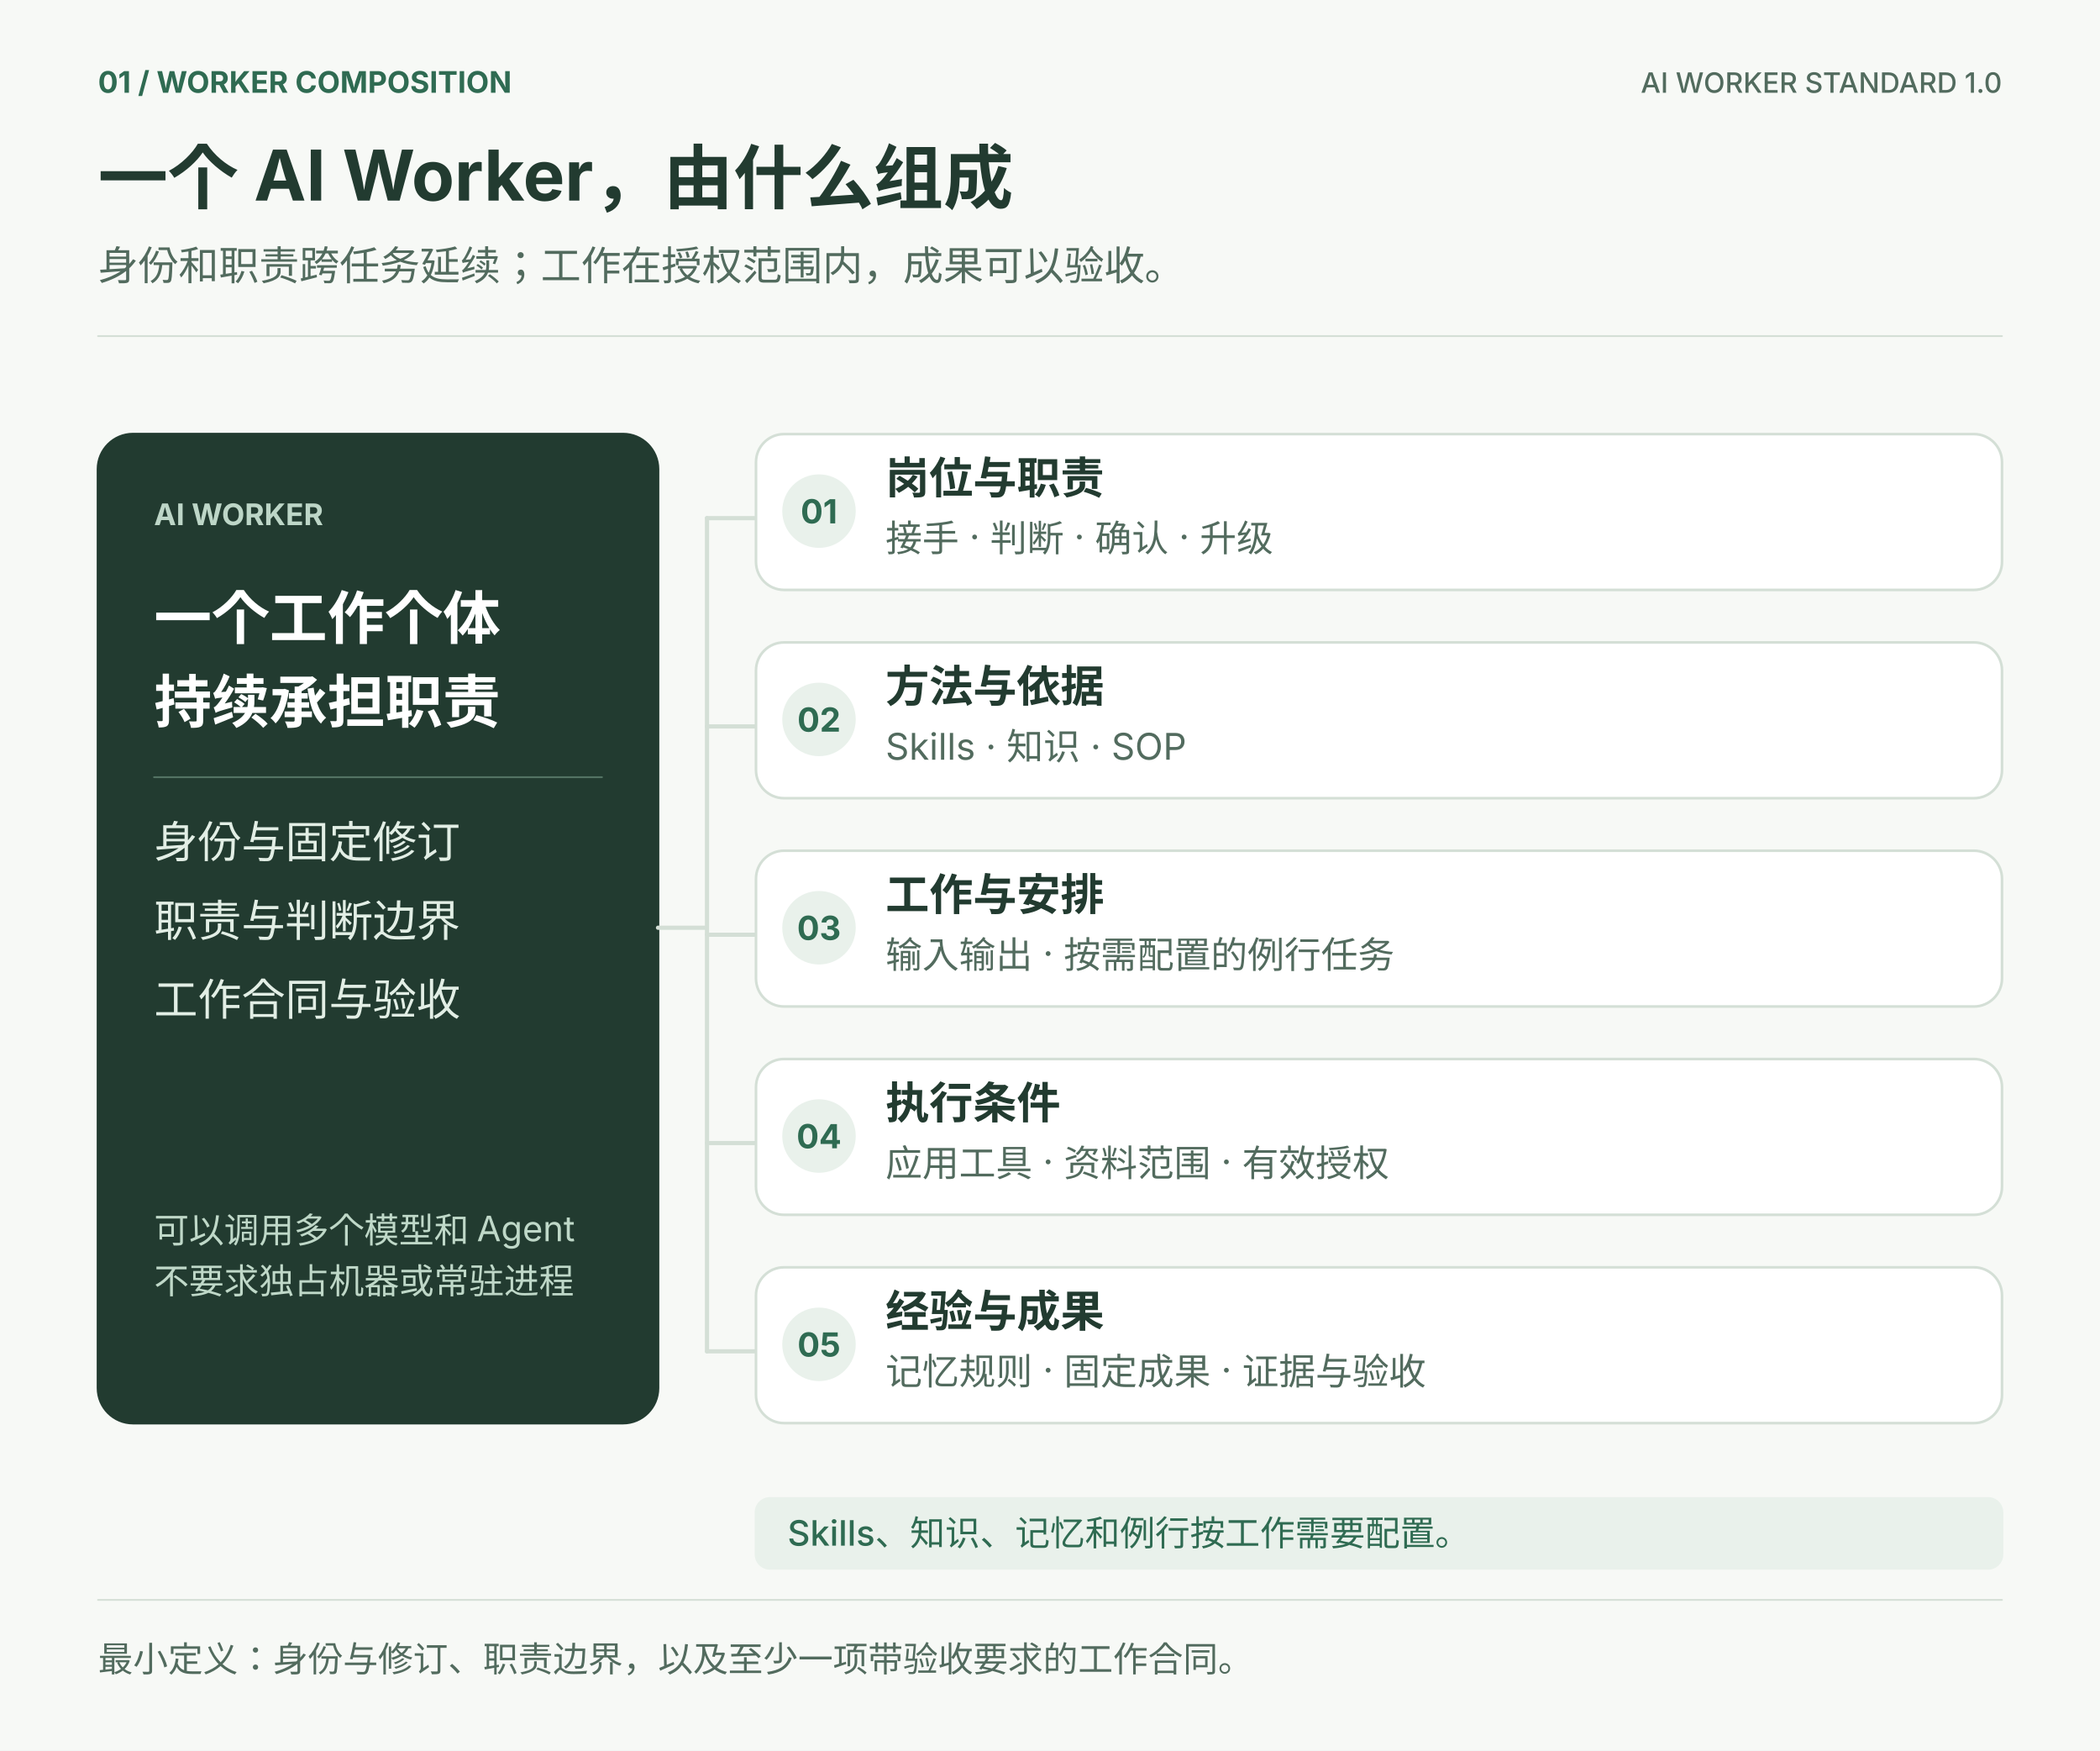
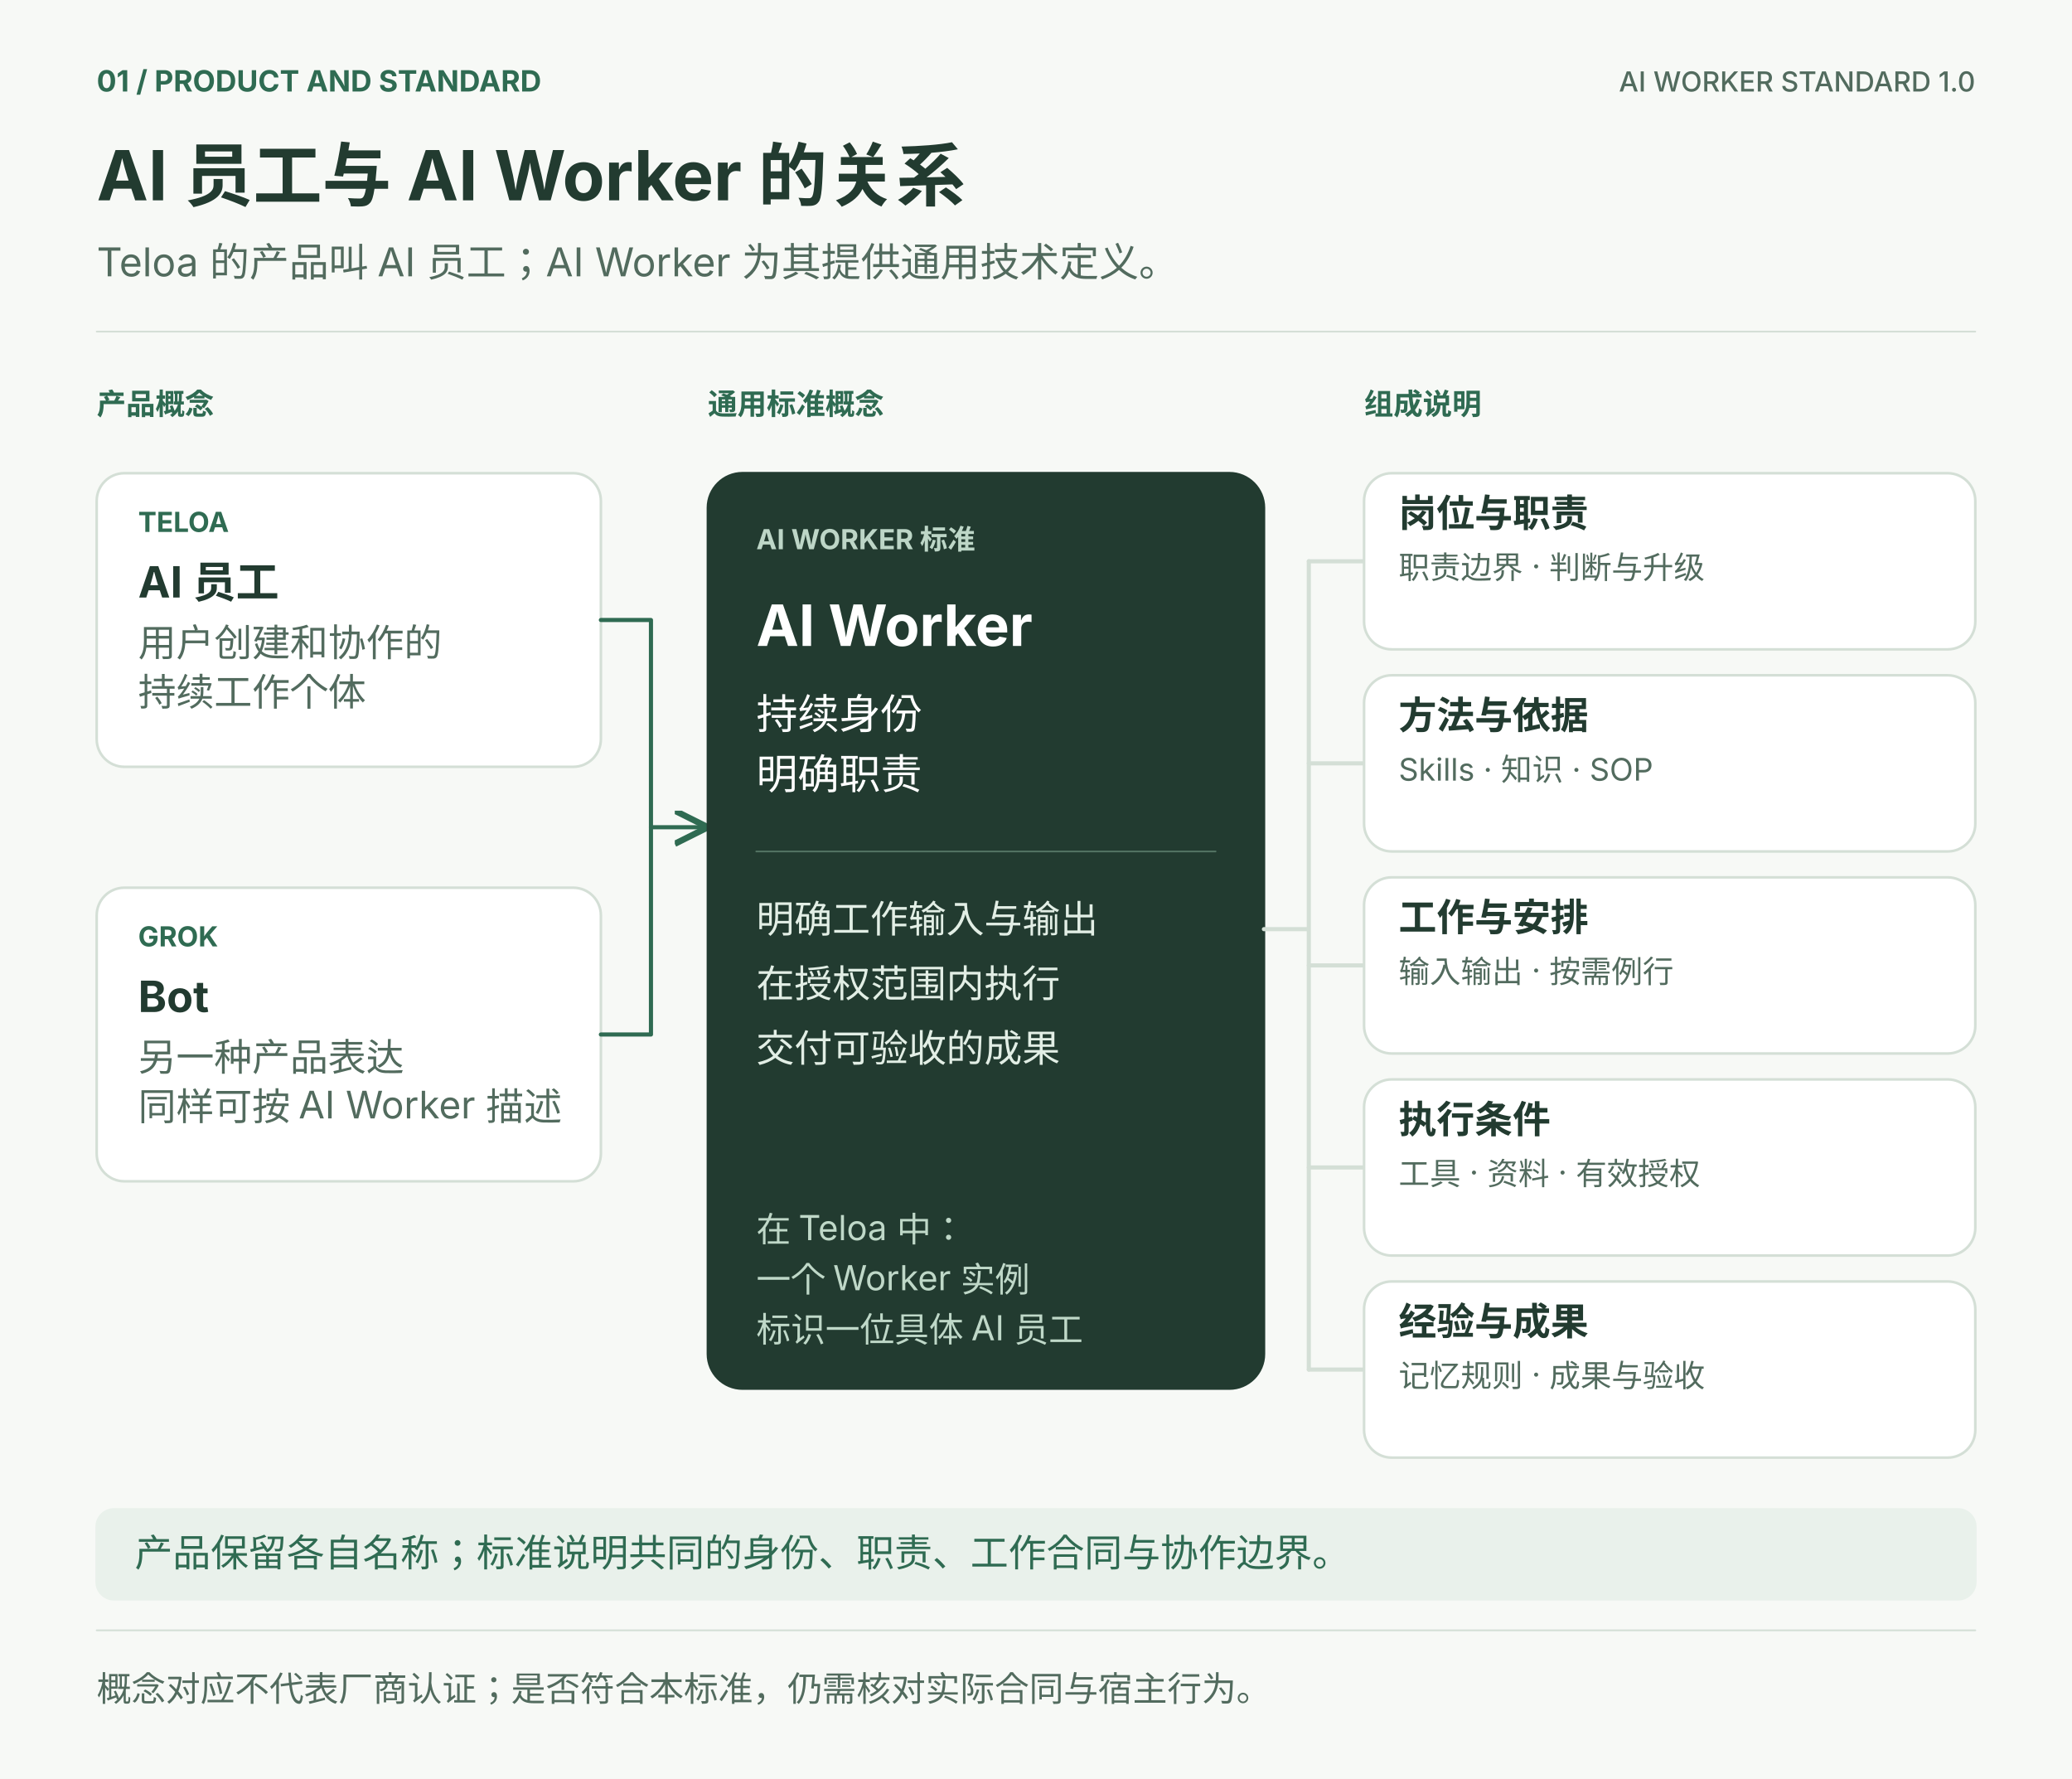
- <svg xmlns="http://www.w3.org/2000/svg" width="1200" height="1000" viewBox="0 0 1200 1000" role="img" aria-label="一个 AI Worker，由什么组成">
+ <svg xmlns="http://www.w3.org/2000/svg" width="1200" height="1030" viewBox="0 0 1200 1030" role="img" aria-label="AI 员工与 AI Worker 的关系">
  <defs>
    <marker id="arrow" markerWidth="10" markerHeight="10" refX="8" refY="4" orient="auto">
      <path d="M0 0 L8 4 L0 8" fill="none" stroke="#2f6b52" stroke-width="1.5" />
    </marker>
    <marker id="amber" markerWidth="10" markerHeight="10" refX="8" refY="4" orient="auto">
      <path d="M0 0 L8 4 L0 8" fill="none" stroke="#8d6021" stroke-width="1.5" />
    </marker>
  </defs>
  <g font-family="Inter, -apple-system, BlinkMacSystemFont, PingFang SC, Microsoft YaHei, Arial, sans-serif">
-     <rect width="1200" height="1000" fill="#f7f9f6" />
+     <rect width="1200" height="1030" fill="#f7f9f6" />
    <text x="56" y="53" fill="#2f6b52" font-size="17" font-weight="650" text-anchor="start">
-       <tspan x="56" dy="0">01 / WORKER COMPOSITION</tspan>
+       <tspan x="56" dy="0">01 / PRODUCT AND STANDARD</tspan>
    </text>
    <text x="1144" y="53" fill="#526b5e" font-size="16" font-weight="500" text-anchor="end">
      <tspan x="1144" dy="0">AI WORKER STANDARD 1.0</tspan>
    </text>
    <text x="56" y="116" fill="#223b30" font-size="40" font-weight="650" text-anchor="start">
-       <tspan x="56" dy="0">一个 AI Worker，由什么组成</tspan>
+       <tspan x="56" dy="0">AI 员工与 AI Worker 的关系</tspan>
    </text>
    <text x="56" y="160" fill="#526b5e" font-size="23" font-weight="400" text-anchor="start">
-       <tspan x="56" dy="0">身份和职责跨任务延续；工作在授权范围内，成果可以验收。</tspan>
+       <tspan x="56" dy="0">Teloa 的产品叫 AI 员工；AI Worker 为其提供通用技术定义。</tspan>
    </text>
    <path d="M56 192 H1144" fill="none" stroke="#d4dfd6" stroke-width="1" stroke-linejoin="round" stroke-linecap="round" />
-     <rect x="56" y="248" width="320" height="565" rx="20" fill="#223b30" stroke="#223b30" stroke-width="1.5" />
-     <text x="88" y="300" fill="#bdd6c7" font-size="17" font-weight="650" text-anchor="start">
-       <tspan x="88" dy="0">AI WORKER</tspan>
+     <text x="56" y="240" fill="#2f6b52" font-size="17" font-weight="650" text-anchor="start">
+       <tspan x="56" dy="0">产品概念</tspan>
    </text>
-     <text x="88" y="365" fill="#fff" font-size="33" font-weight="650" text-anchor="start">
-       <tspan x="88" dy="0">一个工作个体</tspan>
-       <tspan x="88" dy="47.85">持续承担职责</tspan>
+     <text x="410" y="240" fill="#2f6b52" font-size="17" font-weight="650" text-anchor="start">
+       <tspan x="410" dy="0">通用标准概念</tspan>
    </text>
-     <path d="M88 444 H344" fill="none" stroke="#537363" stroke-width="1" stroke-linejoin="round" stroke-linecap="round" />
-     <text x="88" y="490" fill="#e2eee5" font-size="25" font-weight="500" text-anchor="start">
-       <tspan x="88" dy="0">身份与固定修订</tspan>
-       <tspan x="88" dy="45">职责与判断边界</tspan>
-       <tspan x="88" dy="45">工作合同与验收</tspan>
+     <text x="790" y="240" fill="#2f6b52" font-size="17" font-weight="650" text-anchor="start">
+       <tspan x="790" dy="0">组成说明</tspan>
    </text>
-     <text x="88" y="710" fill="#bfd8c8" font-size="20" font-weight="400" text-anchor="start">
-       <tspan x="88" dy="0">可以调用多个模型和 Agent</tspan>
-       <tspan x="88" dy="29">不要求独占机器或常驻进程</tspan>
+     <rect x="56" y="274" width="292" height="170" rx="16" fill="#ffffff" stroke="#d4dfd6" stroke-width="1.5" />
+     <text x="80" y="308" fill="#2f6b52" font-size="16" font-weight="650" text-anchor="start">
+       <tspan x="80" dy="0">TELOA</tspan>
    </text>
-     <path d="M376 530 H404 M404 296 V772" fill="none" stroke="#d4dfd6" stroke-width="2.4" stroke-linejoin="round" stroke-linecap="round" />
-     <path d="M404 296 H432" fill="none" stroke="#d4dfd6" stroke-width="2.4" stroke-linejoin="round" stroke-linecap="round" />
-     <rect x="432" y="248" width="712" height="89" rx="16" fill="#ffffff" stroke="#d4dfd6" stroke-width="1.5" />
-     <circle cx="468" cy="292" r="21" fill="#e9f1eb" />
-     <text x="468" y="299" fill="#2f6b52" font-size="19" font-weight="650" text-anchor="middle">
-       <tspan x="468" dy="0">01</tspan>
+     <text x="80" y="346" fill="#223b30" font-size="25" font-weight="650" text-anchor="start">
+       <tspan x="80" dy="0">AI 员工</tspan>
    </text>
-     <text x="506" y="282" fill="#223b30" font-size="25" font-weight="650" text-anchor="start">
-       <tspan x="506" dy="0">岗位与职责</tspan>
+     <text x="80" y="380" fill="#526b5e" font-size="22" font-weight="400" text-anchor="start">
+       <tspan x="80" dy="0">用户创建和协作的</tspan>
+       <tspan x="80" dy="28.6">持续工作个体</tspan>
    </text>
-     <text x="506" y="315" fill="#526b5e" font-size="21" font-weight="400" text-anchor="start">
-       <tspan x="506" dy="0">接手 · 判断 · 确认 · 升级</tspan>
+     <rect x="56" y="514" width="292" height="170" rx="16" fill="#ffffff" stroke="#d4dfd6" stroke-width="1.5" />
+     <text x="80" y="548" fill="#2f6b52" font-size="16" font-weight="650" text-anchor="start">
+       <tspan x="80" dy="0">GROK</tspan>
    </text>
-     <path d="M404 415 H432" fill="none" stroke="#d4dfd6" stroke-width="2.4" stroke-linejoin="round" stroke-linecap="round" />
-     <rect x="432" y="367" width="712" height="89" rx="16" fill="#ffffff" stroke="#d4dfd6" stroke-width="1.5" />
-     <circle cx="468" cy="411" r="21" fill="#e9f1eb" />
-     <text x="468" y="418" fill="#2f6b52" font-size="19" font-weight="650" text-anchor="middle">
-       <tspan x="468" dy="0">02</tspan>
+     <text x="80" y="586" fill="#223b30" font-size="25" font-weight="650" text-anchor="start">
+       <tspan x="80" dy="0">Bot</tspan>
    </text>
-     <text x="506" y="401" fill="#223b30" font-size="25" font-weight="650" text-anchor="start">
-       <tspan x="506" dy="0">方法与依据</tspan>
+     <text x="80" y="620" fill="#526b5e" font-size="22" font-weight="400" text-anchor="start">
+       <tspan x="80" dy="0">另一种产品表达</tspan>
+       <tspan x="80" dy="28.6">同样可按 AI Worker 描述</tspan>
    </text>
-     <text x="506" y="434" fill="#526b5e" font-size="21" font-weight="400" text-anchor="start">
-       <tspan x="506" dy="0">Skills · 知识 · SOP</tspan>
+     <path d="M348 359 H377 V479 H410" fill="none" stroke="#2f6b52" stroke-width="2.4" stroke-linejoin="round" stroke-linecap="round" marker-end="url(#arrow)" />
+     <path d="M348 599 H377 V479" fill="none" stroke="#2f6b52" stroke-width="2.4" stroke-linejoin="round" stroke-linecap="round" />
+     <rect x="410" y="274" width="322" height="530" rx="20" fill="#223b30" stroke="#223b30" stroke-width="1.5" />
+     <text x="438" y="318" fill="#bdd6c7" font-size="16" font-weight="650" text-anchor="start">
+       <tspan x="438" dy="0">AI WORKER 标准</tspan>
    </text>
-     <path d="M404 534 H432" fill="none" stroke="#d4dfd6" stroke-width="2.4" stroke-linejoin="round" stroke-linecap="round" />
-     <rect x="432" y="486" width="712" height="89" rx="16" fill="#ffffff" stroke="#d4dfd6" stroke-width="1.5" />
-     <circle cx="468" cy="530" r="21" fill="#e9f1eb" />
-     <text x="468" y="537" fill="#2f6b52" font-size="19" font-weight="650" text-anchor="middle">
-       <tspan x="468" dy="0">03</tspan>
+     <text x="438" y="374" fill="#fff" font-size="33" font-weight="650" text-anchor="start">
+       <tspan x="438" dy="0">AI Worker</tspan>
    </text>
-     <text x="506" y="520" fill="#223b30" font-size="25" font-weight="650" text-anchor="start">
-       <tspan x="506" dy="0">工作与安排</tspan>
+     <text x="438" y="422" fill="#fff" font-size="24" font-weight="500" text-anchor="start">
+       <tspan x="438" dy="0">持续身份</tspan>
+       <tspan x="438" dy="34.8">明确职责</tspan>
    </text>
-     <text x="506" y="553" fill="#526b5e" font-size="21" font-weight="400" text-anchor="start">
-       <tspan x="506" dy="0">输入输出 · 按需配置的例行任务</tspan>
+     <path d="M438 493 H704" fill="none" stroke="#537363" stroke-width="1" stroke-linejoin="round" stroke-linecap="round" />
+     <text x="438" y="540" fill="#e2eee5" font-size="22" font-weight="500" text-anchor="start">
+       <tspan x="438" dy="0">明确工作输入与输出</tspan>
+       <tspan x="438" dy="37.4">在授权范围内执行</tspan>
+       <tspan x="438" dy="37.4">交付可验收的成果</tspan>
    </text>
-     <path d="M404 653 H432" fill="none" stroke="#d4dfd6" stroke-width="2.4" stroke-linejoin="round" stroke-linecap="round" />
-     <rect x="432" y="605" width="712" height="89" rx="16" fill="#ffffff" stroke="#d4dfd6" stroke-width="1.5" />
-     <circle cx="468" cy="649" r="21" fill="#e9f1eb" />
-     <text x="468" y="656" fill="#2f6b52" font-size="19" font-weight="650" text-anchor="middle">
-       <tspan x="468" dy="0">04</tspan>
+     <text x="438" y="719" fill="#bfd8c8" font-size="20" font-weight="400" text-anchor="start">
+       <tspan x="438" dy="0">在 Teloa 中：</tspan>
+       <tspan x="438" dy="29">一个 Worker 实例</tspan>
+       <tspan x="438" dy="29">标识一位具体 AI 员工</tspan>
    </text>
-     <text x="506" y="639" fill="#223b30" font-size="25" font-weight="650" text-anchor="start">
-       <tspan x="506" dy="0">执行条件</tspan>
+     <path d="M732 538 H758 M758 325 V793" fill="none" stroke="#d4dfd6" stroke-width="2.4" stroke-linejoin="round" stroke-linecap="round" />
+     <path d="M758 325 H790" fill="none" stroke="#d4dfd6" stroke-width="2.4" stroke-linejoin="round" stroke-linecap="round" />
+     <rect x="790" y="274" width="354" height="102" rx="16" fill="#ffffff" stroke="#d4dfd6" stroke-width="1.5" />
+     <text x="810" y="305" fill="#223b30" font-size="22" font-weight="650" text-anchor="start">
+       <tspan x="810" dy="0">岗位与职责</tspan>
    </text>
-     <text x="506" y="672" fill="#526b5e" font-size="21" font-weight="400" text-anchor="start">
-       <tspan x="506" dy="0">应用工具 · 资料范围 · 有效授权</tspan>
+     <text x="810" y="335" fill="#526b5e" font-size="18" font-weight="400" text-anchor="start">
+       <tspan x="810" dy="0">职责边界 · 判断与升级</tspan>
    </text>
-     <path d="M404 772 H432" fill="none" stroke="#d4dfd6" stroke-width="2.4" stroke-linejoin="round" stroke-linecap="round" />
-     <rect x="432" y="724" width="712" height="89" rx="16" fill="#ffffff" stroke="#d4dfd6" stroke-width="1.5" />
-     <circle cx="468" cy="768" r="21" fill="#e9f1eb" />
-     <text x="468" y="775" fill="#2f6b52" font-size="19" font-weight="650" text-anchor="middle">
-       <tspan x="468" dy="0">05</tspan>
+     <path d="M758 442 H790" fill="none" stroke="#d4dfd6" stroke-width="2.4" stroke-linejoin="round" stroke-linecap="round" />
+     <rect x="790" y="391" width="354" height="102" rx="16" fill="#ffffff" stroke="#d4dfd6" stroke-width="1.5" />
+     <text x="810" y="422" fill="#223b30" font-size="22" font-weight="650" text-anchor="start">
+       <tspan x="810" dy="0">方法与依据</tspan>
    </text>
-     <text x="506" y="758" fill="#223b30" font-size="25" font-weight="650" text-anchor="start">
-       <tspan x="506" dy="0">经验与成果</tspan>
+     <text x="810" y="452" fill="#526b5e" font-size="18" font-weight="400" text-anchor="start">
+       <tspan x="810" dy="0">Skills · 知识 · SOP</tspan>
    </text>
-     <text x="506" y="791" fill="#526b5e" font-size="21" font-weight="400" text-anchor="start">
-       <tspan x="506" dy="0">记忆规则 · 固定成果 · 证据与验收</tspan>
+     <path d="M758 559 H790" fill="none" stroke="#d4dfd6" stroke-width="2.4" stroke-linejoin="round" stroke-linecap="round" />
+     <rect x="790" y="508" width="354" height="102" rx="16" fill="#ffffff" stroke="#d4dfd6" stroke-width="1.5" />
+     <text x="810" y="539" fill="#223b30" font-size="22" font-weight="650" text-anchor="start">
+       <tspan x="810" dy="0">工作与安排</tspan>
    </text>
-     <rect x="432" y="856" width="712" height="40" rx="8" fill="#e9f1eb" stroke="#e9f1eb" stroke-width="1.5" />
-     <text x="450" y="883" fill="#2f6b52" font-size="20" font-weight="500" text-anchor="start">
-       <tspan x="450" dy="0">Skills、知识、记忆和例行按工作需要配置。</tspan>
+     <text x="810" y="569" fill="#526b5e" font-size="18" font-weight="400" text-anchor="start">
+       <tspan x="810" dy="0">输入输出 · 按需例行</tspan>
    </text>
-     <path d="M56 914 H1144" fill="none" stroke="#d4dfd6" stroke-width="1" stroke-linejoin="round" stroke-linecap="round" />
-     <text x="56" y="955" fill="#526b5e" font-size="20" font-weight="400" text-anchor="start">
-       <tspan x="56" dy="0">最小定义：身份与修订、职责边界，以及至少一项带验收要求的工作合同。</tspan>
+     <path d="M758 676 H790" fill="none" stroke="#d4dfd6" stroke-width="2.4" stroke-linejoin="round" stroke-linecap="round" />
+     <rect x="790" y="625" width="354" height="102" rx="16" fill="#ffffff" stroke="#d4dfd6" stroke-width="1.5" />
+     <text x="810" y="656" fill="#223b30" font-size="22" font-weight="650" text-anchor="start">
+       <tspan x="810" dy="0">执行条件</tspan>
+     </text>
+     <text x="810" y="686" fill="#526b5e" font-size="18" font-weight="400" text-anchor="start">
+       <tspan x="810" dy="0">工具 · 资料 · 有效授权</tspan>
+     </text>
+     <path d="M758 793 H790" fill="none" stroke="#d4dfd6" stroke-width="2.4" stroke-linejoin="round" stroke-linecap="round" />
+     <rect x="790" y="742" width="354" height="102" rx="16" fill="#ffffff" stroke="#d4dfd6" stroke-width="1.5" />
+     <text x="810" y="773" fill="#223b30" font-size="22" font-weight="650" text-anchor="start">
+       <tspan x="810" dy="0">经验与成果</tspan>
+     </text>
+     <text x="810" y="803" fill="#526b5e" font-size="18" font-weight="400" text-anchor="start">
+       <tspan x="810" dy="0">记忆规则 · 成果与验收</tspan>
+     </text>
+     <rect x="56" y="874" width="1088" height="52" rx="10" fill="#e9f1eb" stroke="#e9f1eb" stroke-width="1.5" />
+     <text x="78" y="907" fill="#2f6b52" font-size="22" font-weight="500" text-anchor="start">
+       <tspan x="78" dy="0">产品保留各自名称；标准说明共同的身份、职责、工作合同与协作边界。</tspan>
+     </text>
+     <path d="M56 944 H1144" fill="none" stroke="#d4dfd6" stroke-width="1" stroke-linejoin="round" stroke-linecap="round" />
+     <text x="56" y="985" fill="#526b5e" font-size="20" font-weight="400" text-anchor="start">
+       <tspan x="56" dy="0">概念对应不代表厂商认证；是否符合本标准，仍需核对实际合同与宿主行为。</tspan>
    </text>
  </g>
</svg>
